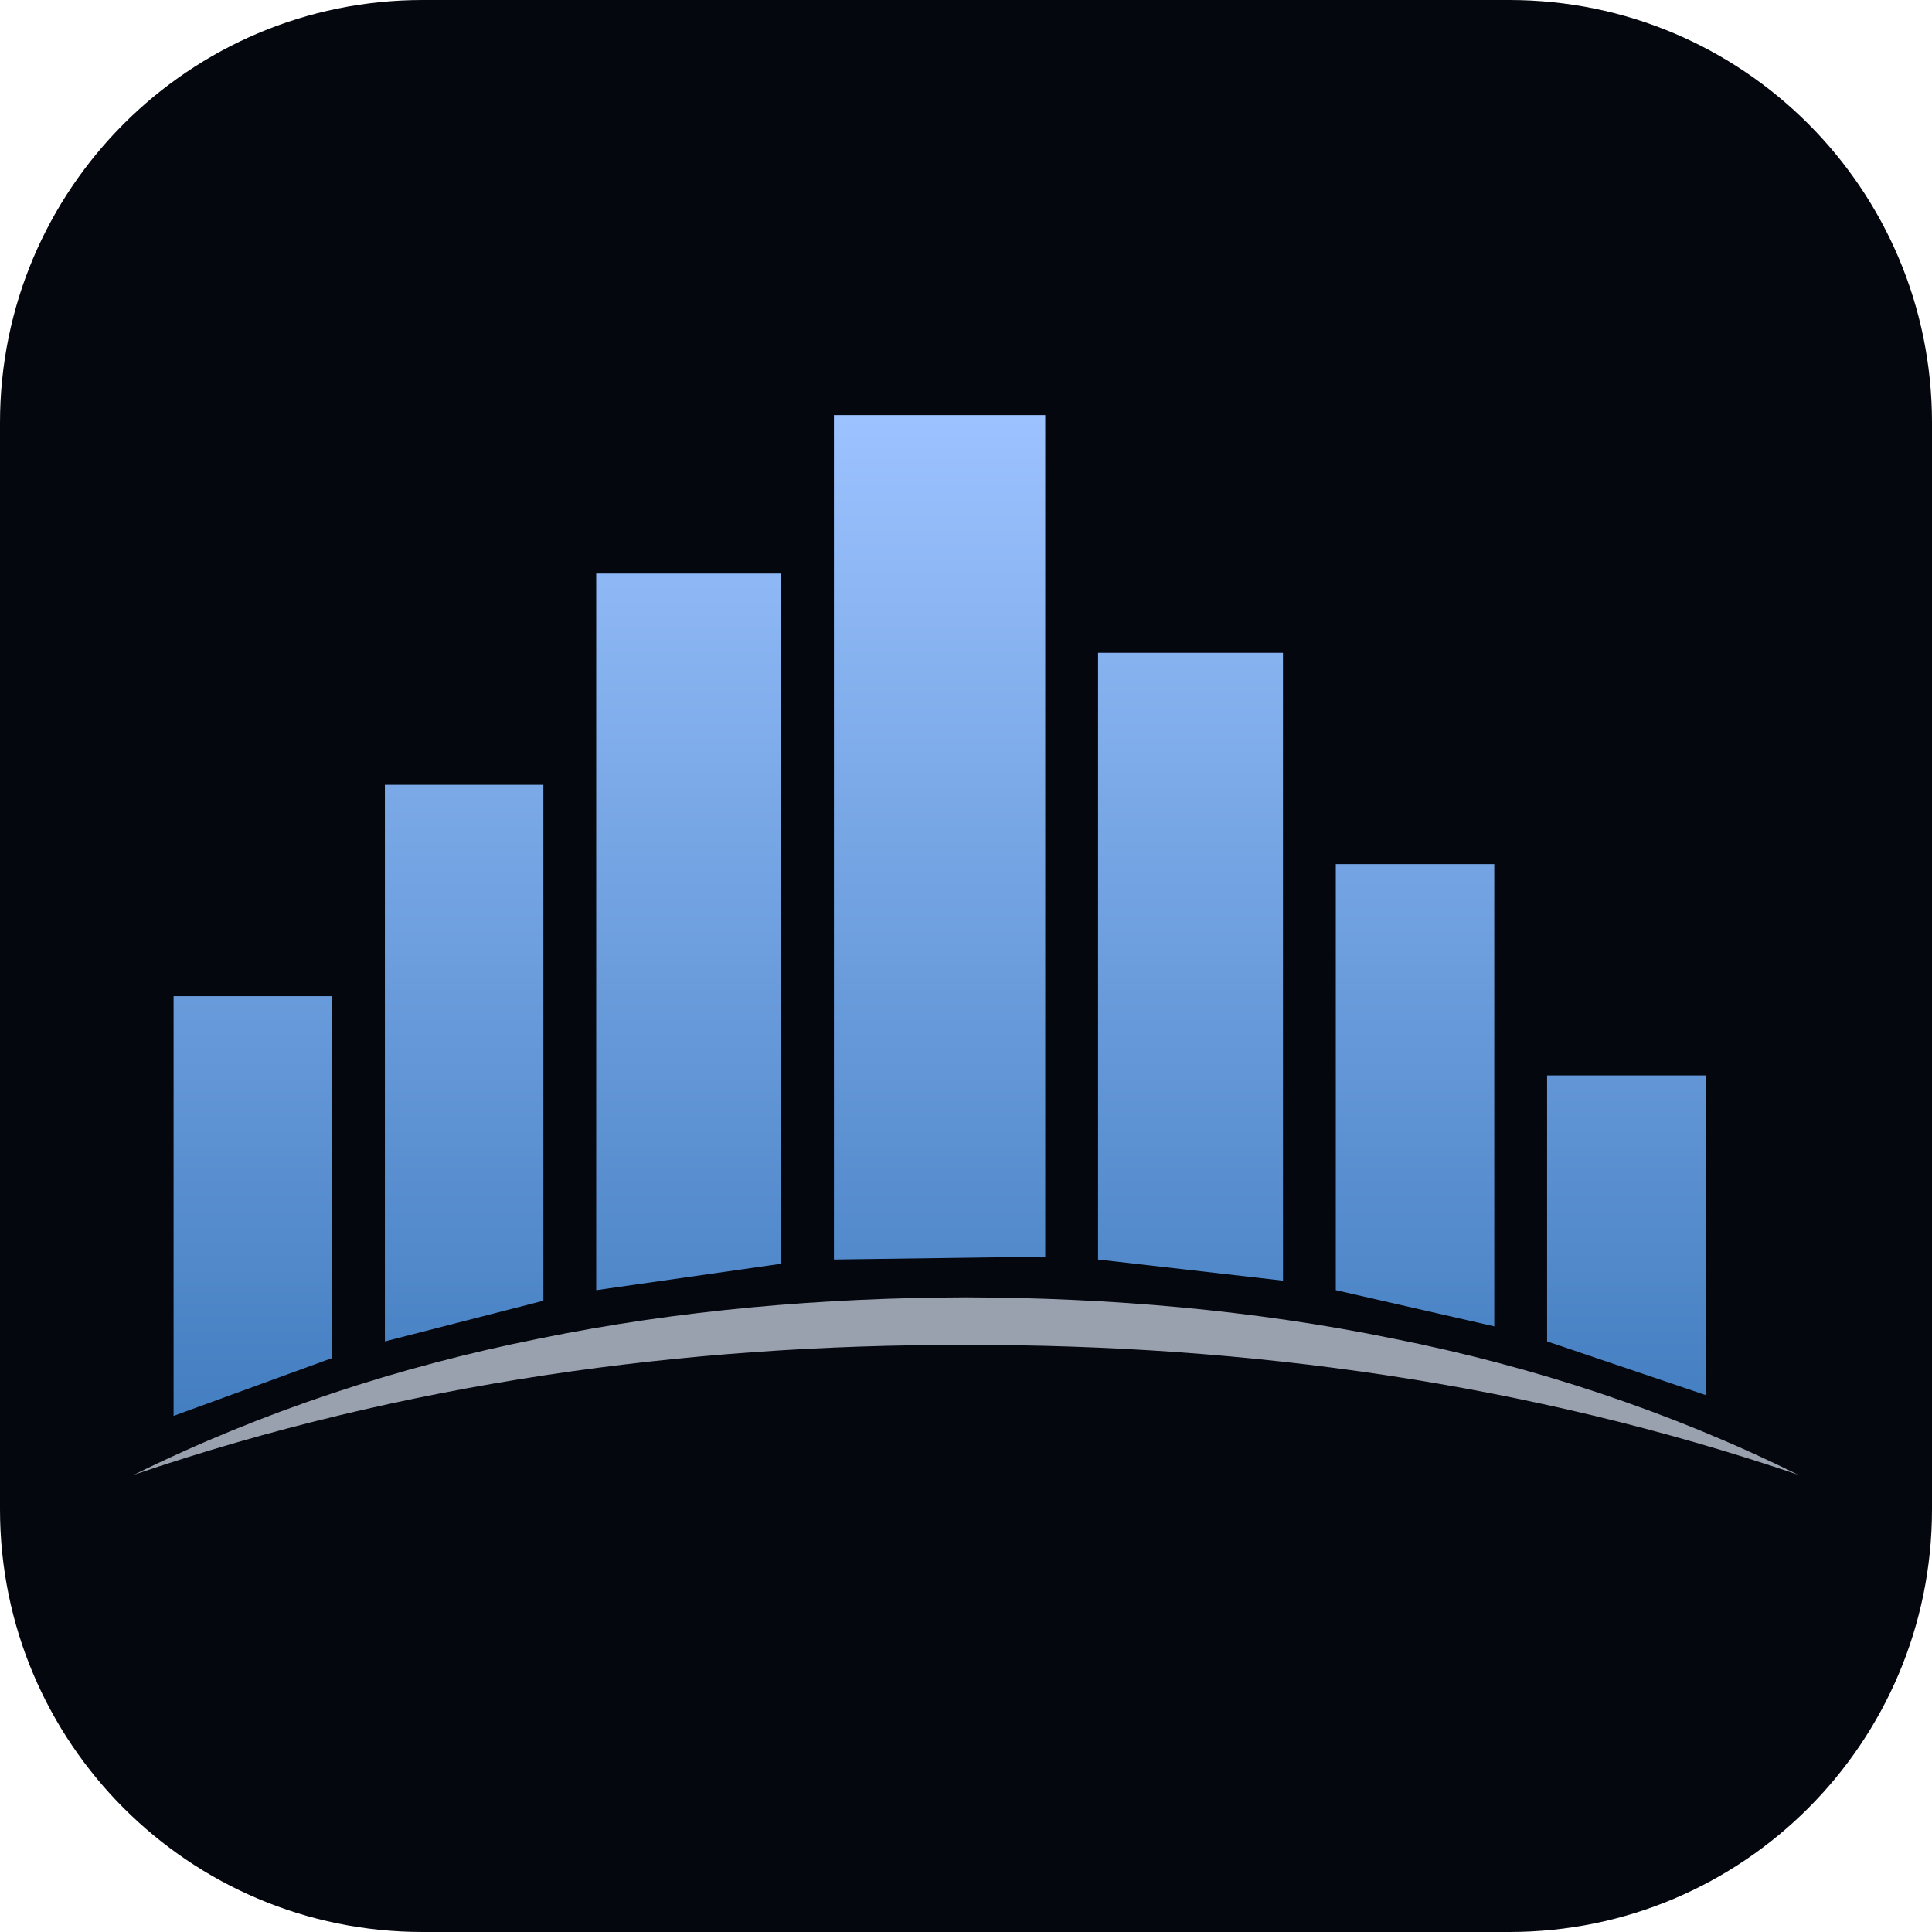
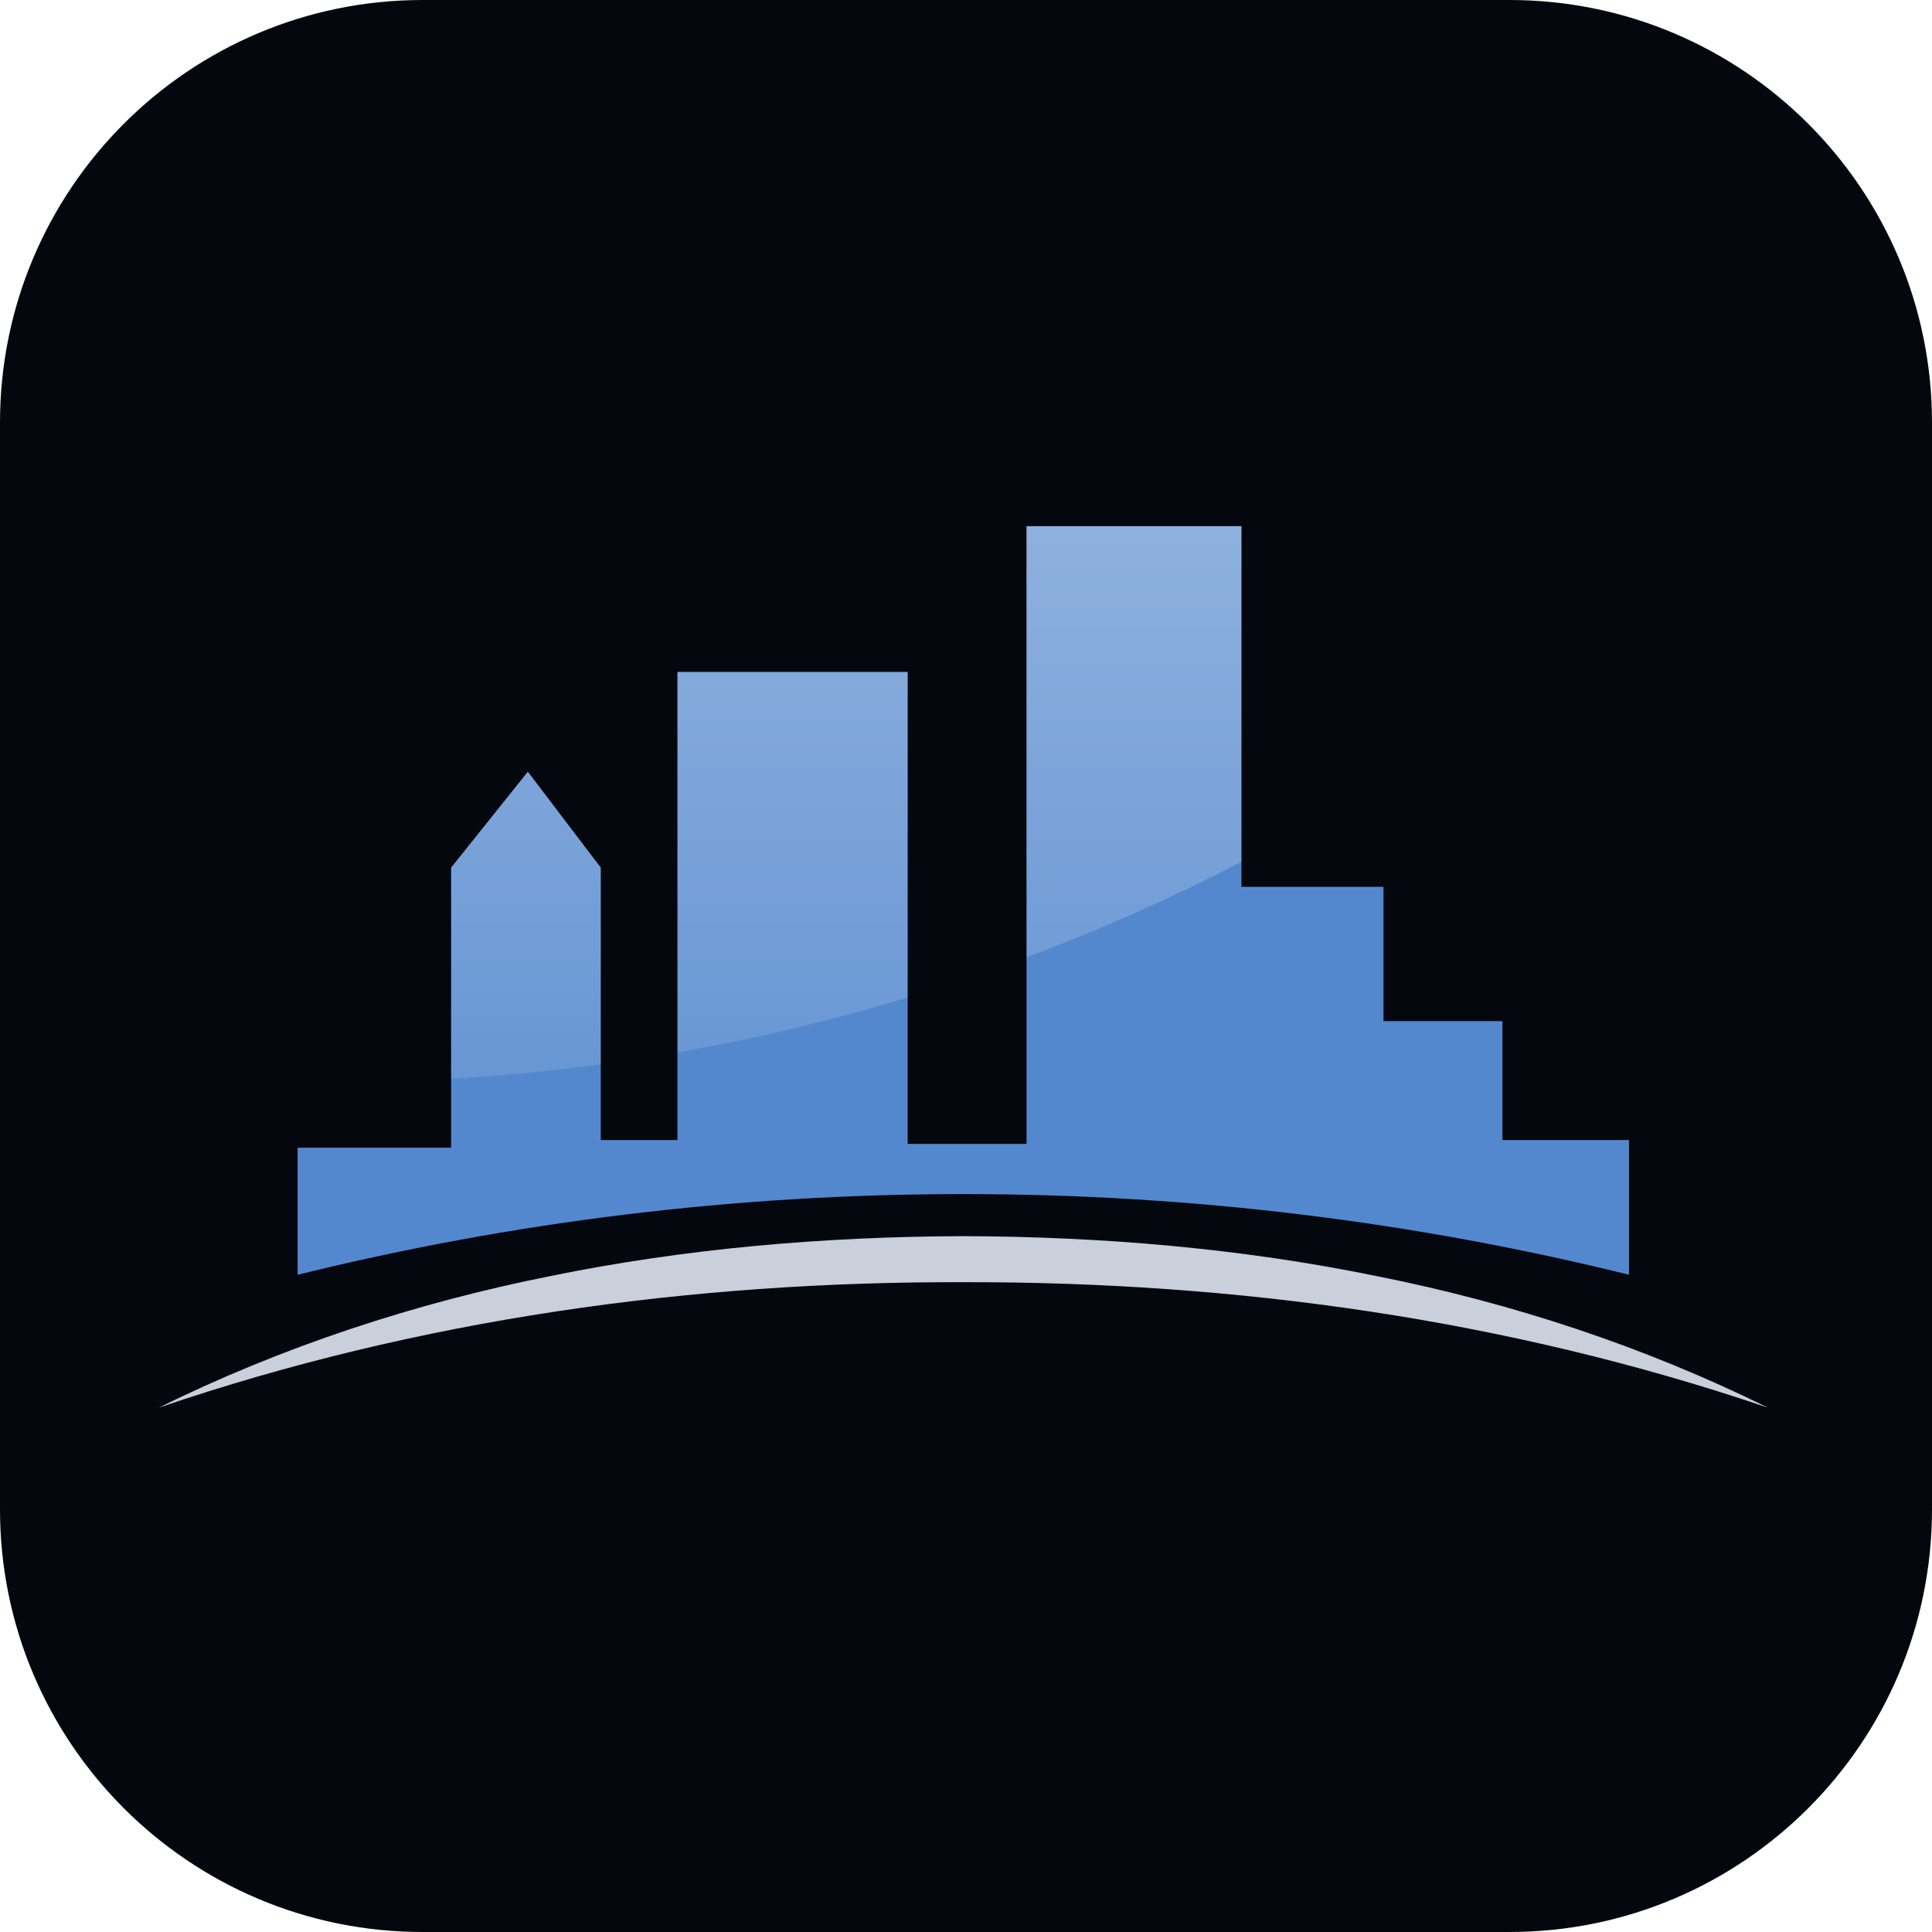
<svg xmlns="http://www.w3.org/2000/svg" viewBox="0 0 64 64">
  <defs>
-     <linearGradient id="g" x1="0" y1="0" x2="0" y2="1">
-       <stop offset="0" stop-color="#9cc2ff" />
-       <stop offset="1" stop-color="#447fc1" />
+     <linearGradient id="g" x1="0" y1="17" x2="0" y2="246" gradientUnits="userSpaceOnUse">
+       <stop offset="0" stop-color="#fff" stop-opacity="0.34" />
+       <stop offset="1" stop-color="#fff" stop-opacity="0.12" />
    </linearGradient>
  </defs>
  <rect width="64" height="64" rx="14" fill="#05070f" />
-   <g transform="translate(4 12) scale(0.875)">
-     <path fill="url(#g)" d="M2 24H8V37.70L2 39.89ZM10 16H16V35.53L10 37.07ZM18 8H25V34.13L18 35.13ZM27 2H35V33.86L27 33.97ZM37 11H44V34.77L37 33.97ZM46 19H52V36.50L46 35.13ZM54 27H60V39.10L54 37.07Z" />
-     <path fill="#9aa1ae" transform="matrix(0.0947 0 0 0.0947 -24.2396 5.9786)" d="M 261.254 381.613 C 312.258 356.422 367.055 338.375 423.184 327.195 C 479.316 315.707 536.668 310.887 593.883 310.695 C 651.09 310.875 708.484 315.688 764.609 327.18 C 820.742 338.312 875.527 356.371 926.531 381.613 C 818.793 344.984 706.395 329.516 593.883 329.734 C 481.387 329.453 368.938 344.914 261.254 381.613 Z" />
-   </g>
+   <svg x="5" y="11" width="54" height="42" viewBox="258 12 674 374">
+     <path fill="#5488ce" d="M 593.89,293.3 C 688.76,293.3 780.99,304.86 869.14,326.66 L 869.14,270.96 L 816.79,270.96 L 816.79,221.79 L 767.62,221.79 L 767.62,166.27 L 708.88,166.27 L 708.88,17.15 L 620.03,17.15 L 620.03,272.56 L 570.88,272.56 L 570.88,77.43 L 475.7,77.43 L 475.7,270.96 L 443.98,270.96 L 443.98,158.32 L 413.84,118.68 L 382.12,158.32 L 382.12,274.13 L 318.65,274.13 L 318.65,326.67 C 406.81,304.88 499.0,293.3 593.89,293.3" />
+     <path fill="url(#g)" d="M 620.03 17.15 L 620.03 195.38 C 650.61 184.0 680.25 170.77 708.88 155.94 L 708.88 17.15 Z M 475.7 77.43 L 475.7 234.7 C 508.16 229.01 539.88 221.43 570.88 212.02 L 570.88 77.43 Z M 382.11 158.33 L 382.11 245.62 C 402.93 244.39 423.61 242.39 443.98 239.63 L 443.98 158.33 L 413.84 118.68 Z M 382.11 158.33 " />
+     <path fill="#c9cfdb" d="M 261.25,381.61 C 312.26,356.42 367.05,338.38 423.18,327.2 C 479.32,315.71 536.67,310.89 593.88,310.7 C 651.09,310.88 708.48,315.69 764.61,327.18 C 820.74,338.31 875.53,356.37 926.53,381.61 C 818.79,344.98 706.39,329.52 593.88,329.73 C 481.39,329.45 368.94,344.91 261.25,381.61" />
+   </svg>
</svg>
